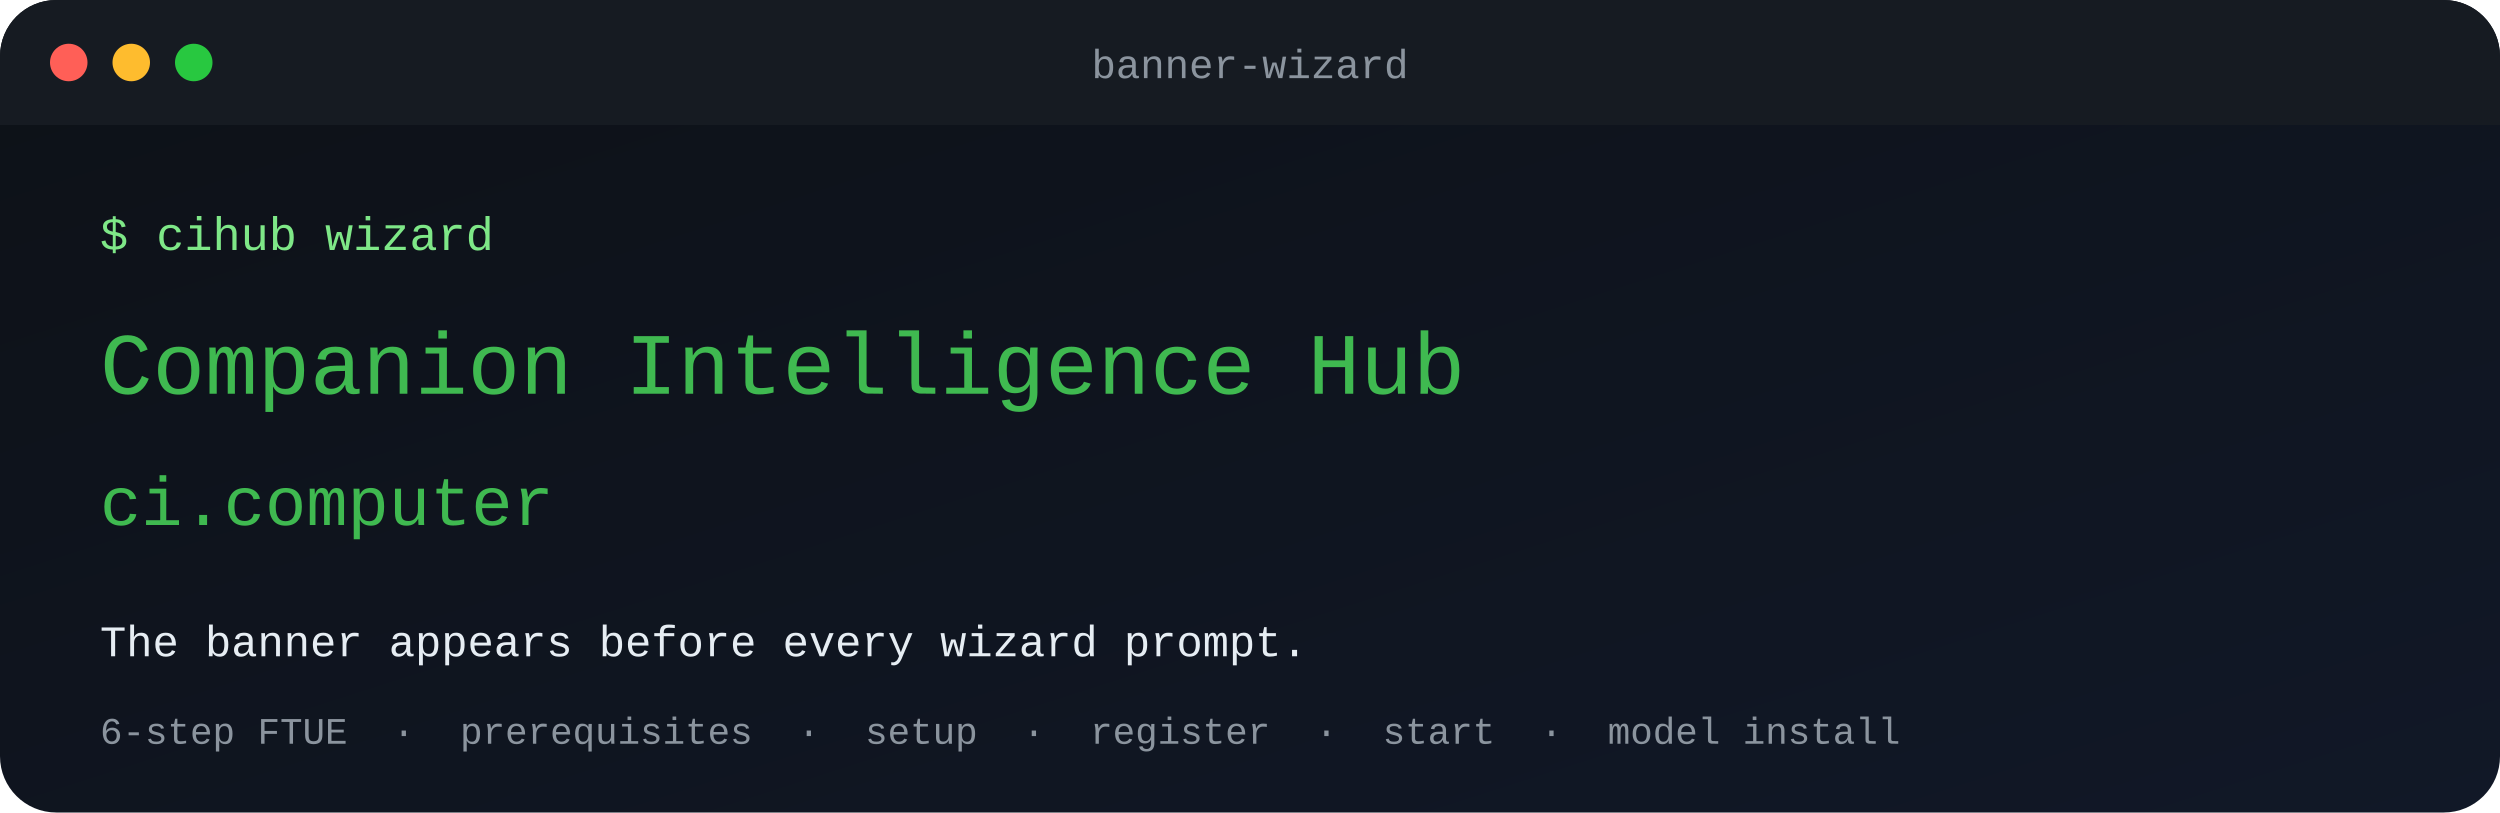
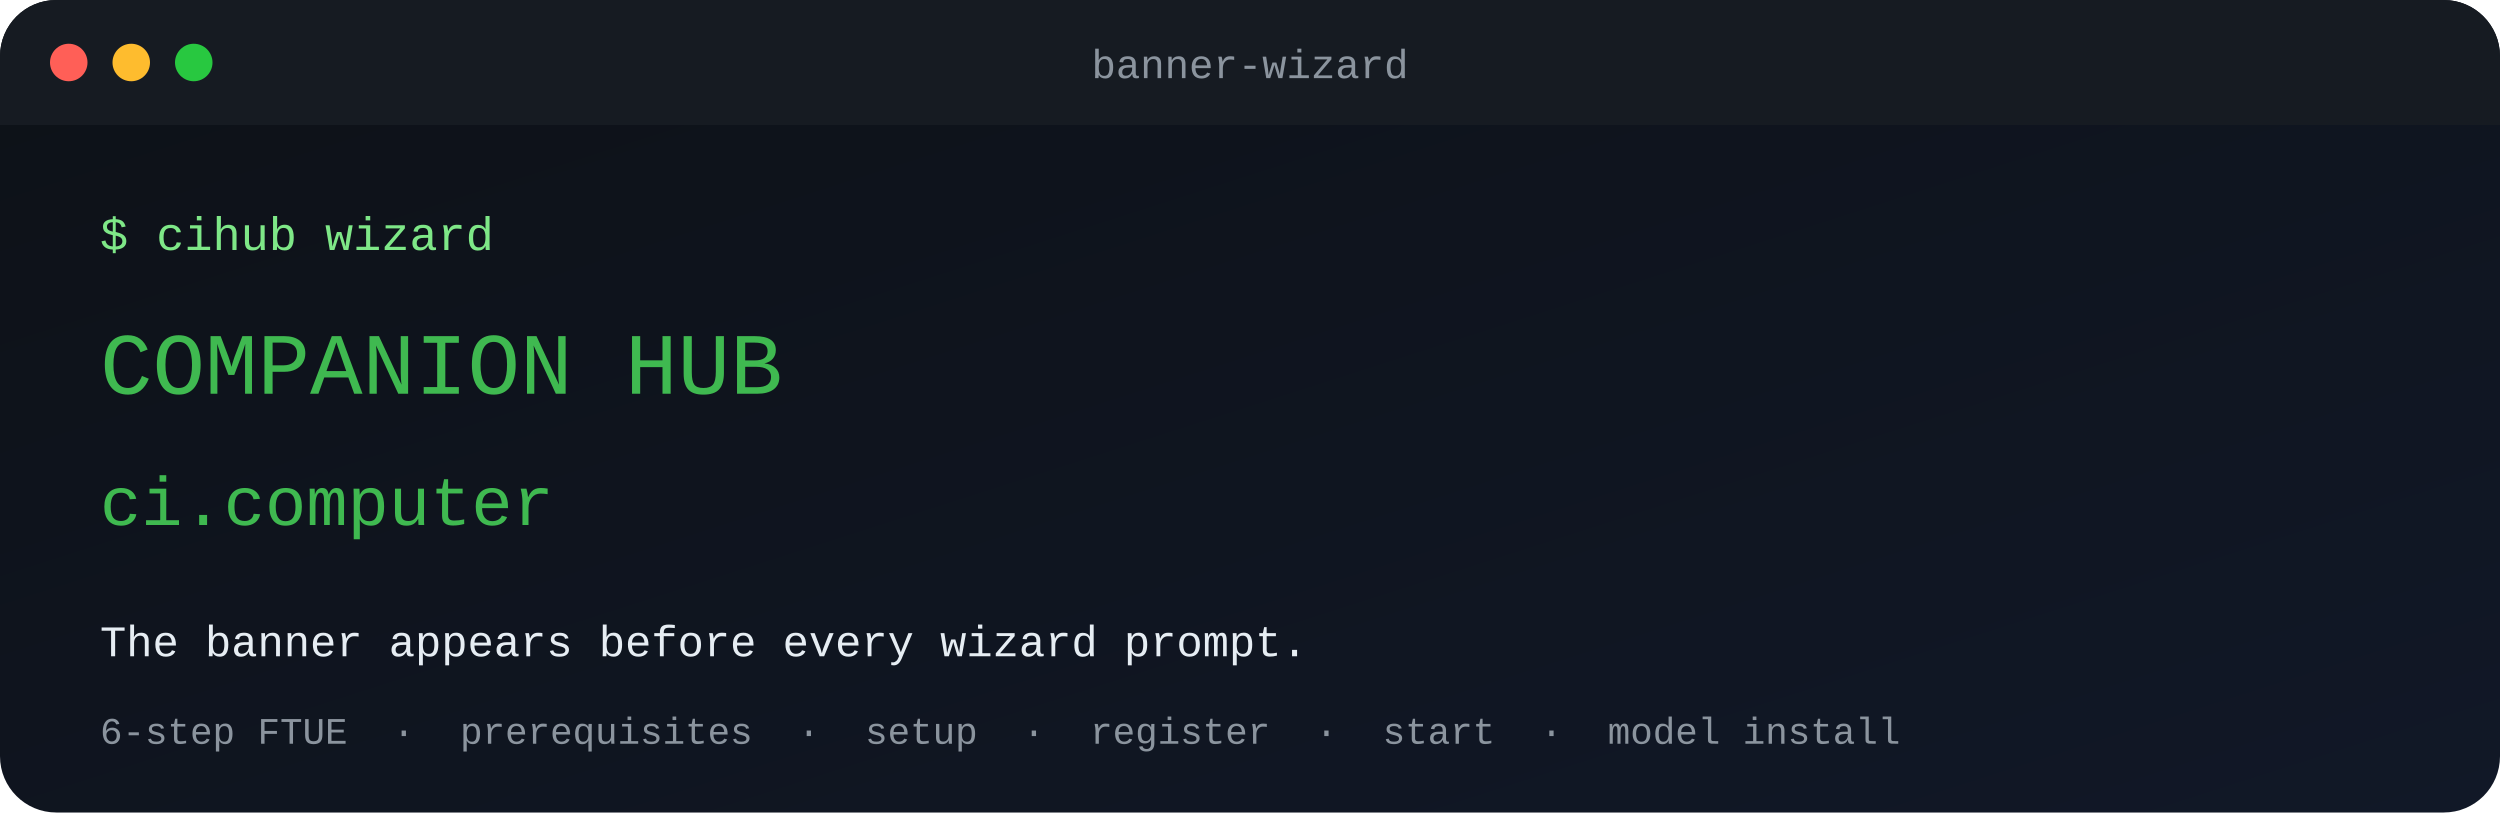
<svg xmlns="http://www.w3.org/2000/svg" width="800" height="260" viewBox="0 0 800 260" role="img" aria-labelledby="title desc">
  <defs>
    <linearGradient id="bg" x1="0" y1="0" x2="1" y2="1">
      <stop offset="0%" stop-color="#0d1117" />
      <stop offset="100%" stop-color="#111827" />
    </linearGradient>
  </defs>
  <rect width="800" height="260" rx="18" fill="url(#bg)" />
  <rect x="0" y="0" width="800" height="40" rx="18" fill="#161b22" />
  <rect x="0" y="22" width="800" height="18" fill="#161b22" />
  <circle cx="22" cy="20" r="6" fill="#ff5f57" />
  <circle cx="42" cy="20" r="6" fill="#febc2e" />
  <circle cx="62" cy="20" r="6" fill="#28c840" />
  <text x="400" y="25" text-anchor="middle" fill="#8b949e" font-size="13" font-family="ui-monospace, SFMono-Regular, Menlo, Monaco, Consolas, Liberation Mono, monospace">banner-wizard</text>
  <g font-family="ui-monospace, SFMono-Regular, Menlo, Monaco, Consolas, Liberation Mono, monospace" xml:space="preserve">
    <text x="32" y="80" fill="#7ee787" font-size="15">$ cihub wizard</text>
-     <text x="32" y="126" fill="#3fb950" font-size="28">Companion Intelligence Hub</text>
+     <text x="32" y="126" fill="#3fb950" font-size="28">COMPANION HUB</text>
    <text x="32" y="168" fill="#3fb950" font-size="22">ci.computer</text>
    <text x="32" y="210" fill="#e6edf3" font-size="14">The banner appears before every wizard prompt.</text>
    <text x="32" y="238" fill="#8b949e" font-size="12">6-step FTUE  ·  prerequisites  ·  setup  ·  register  ·  start  ·  model install</text>
  </g>
</svg>
